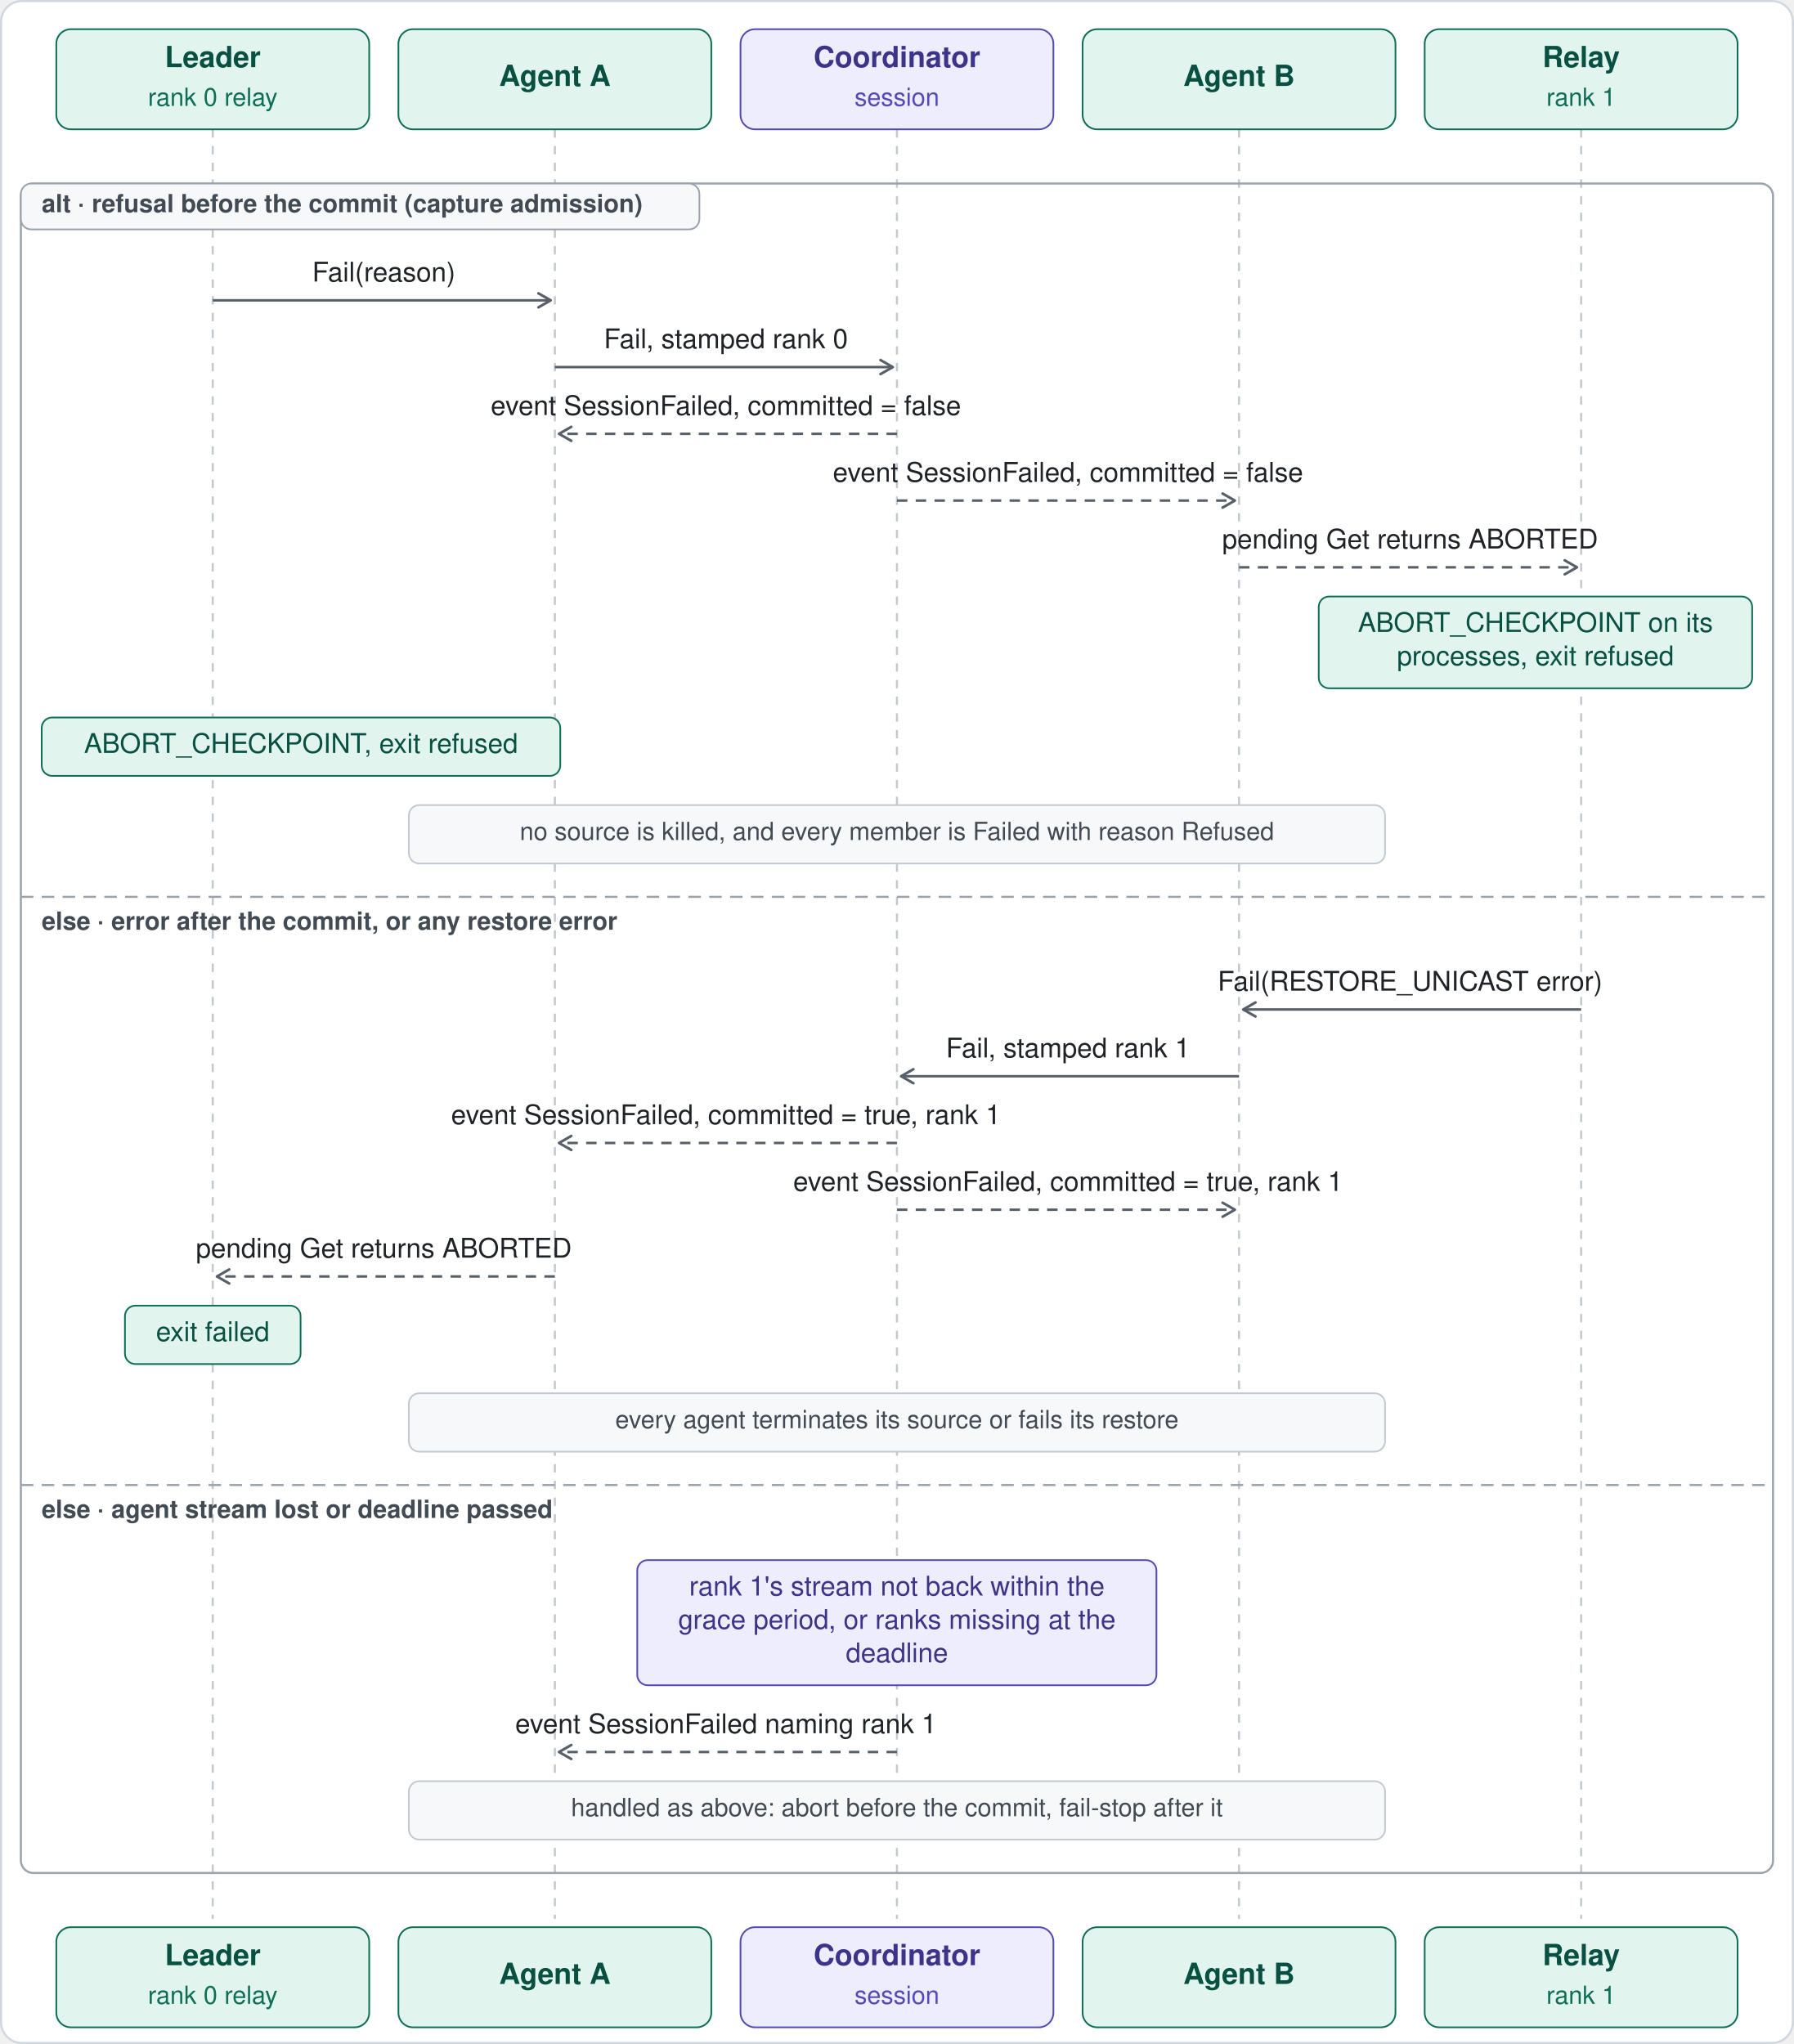
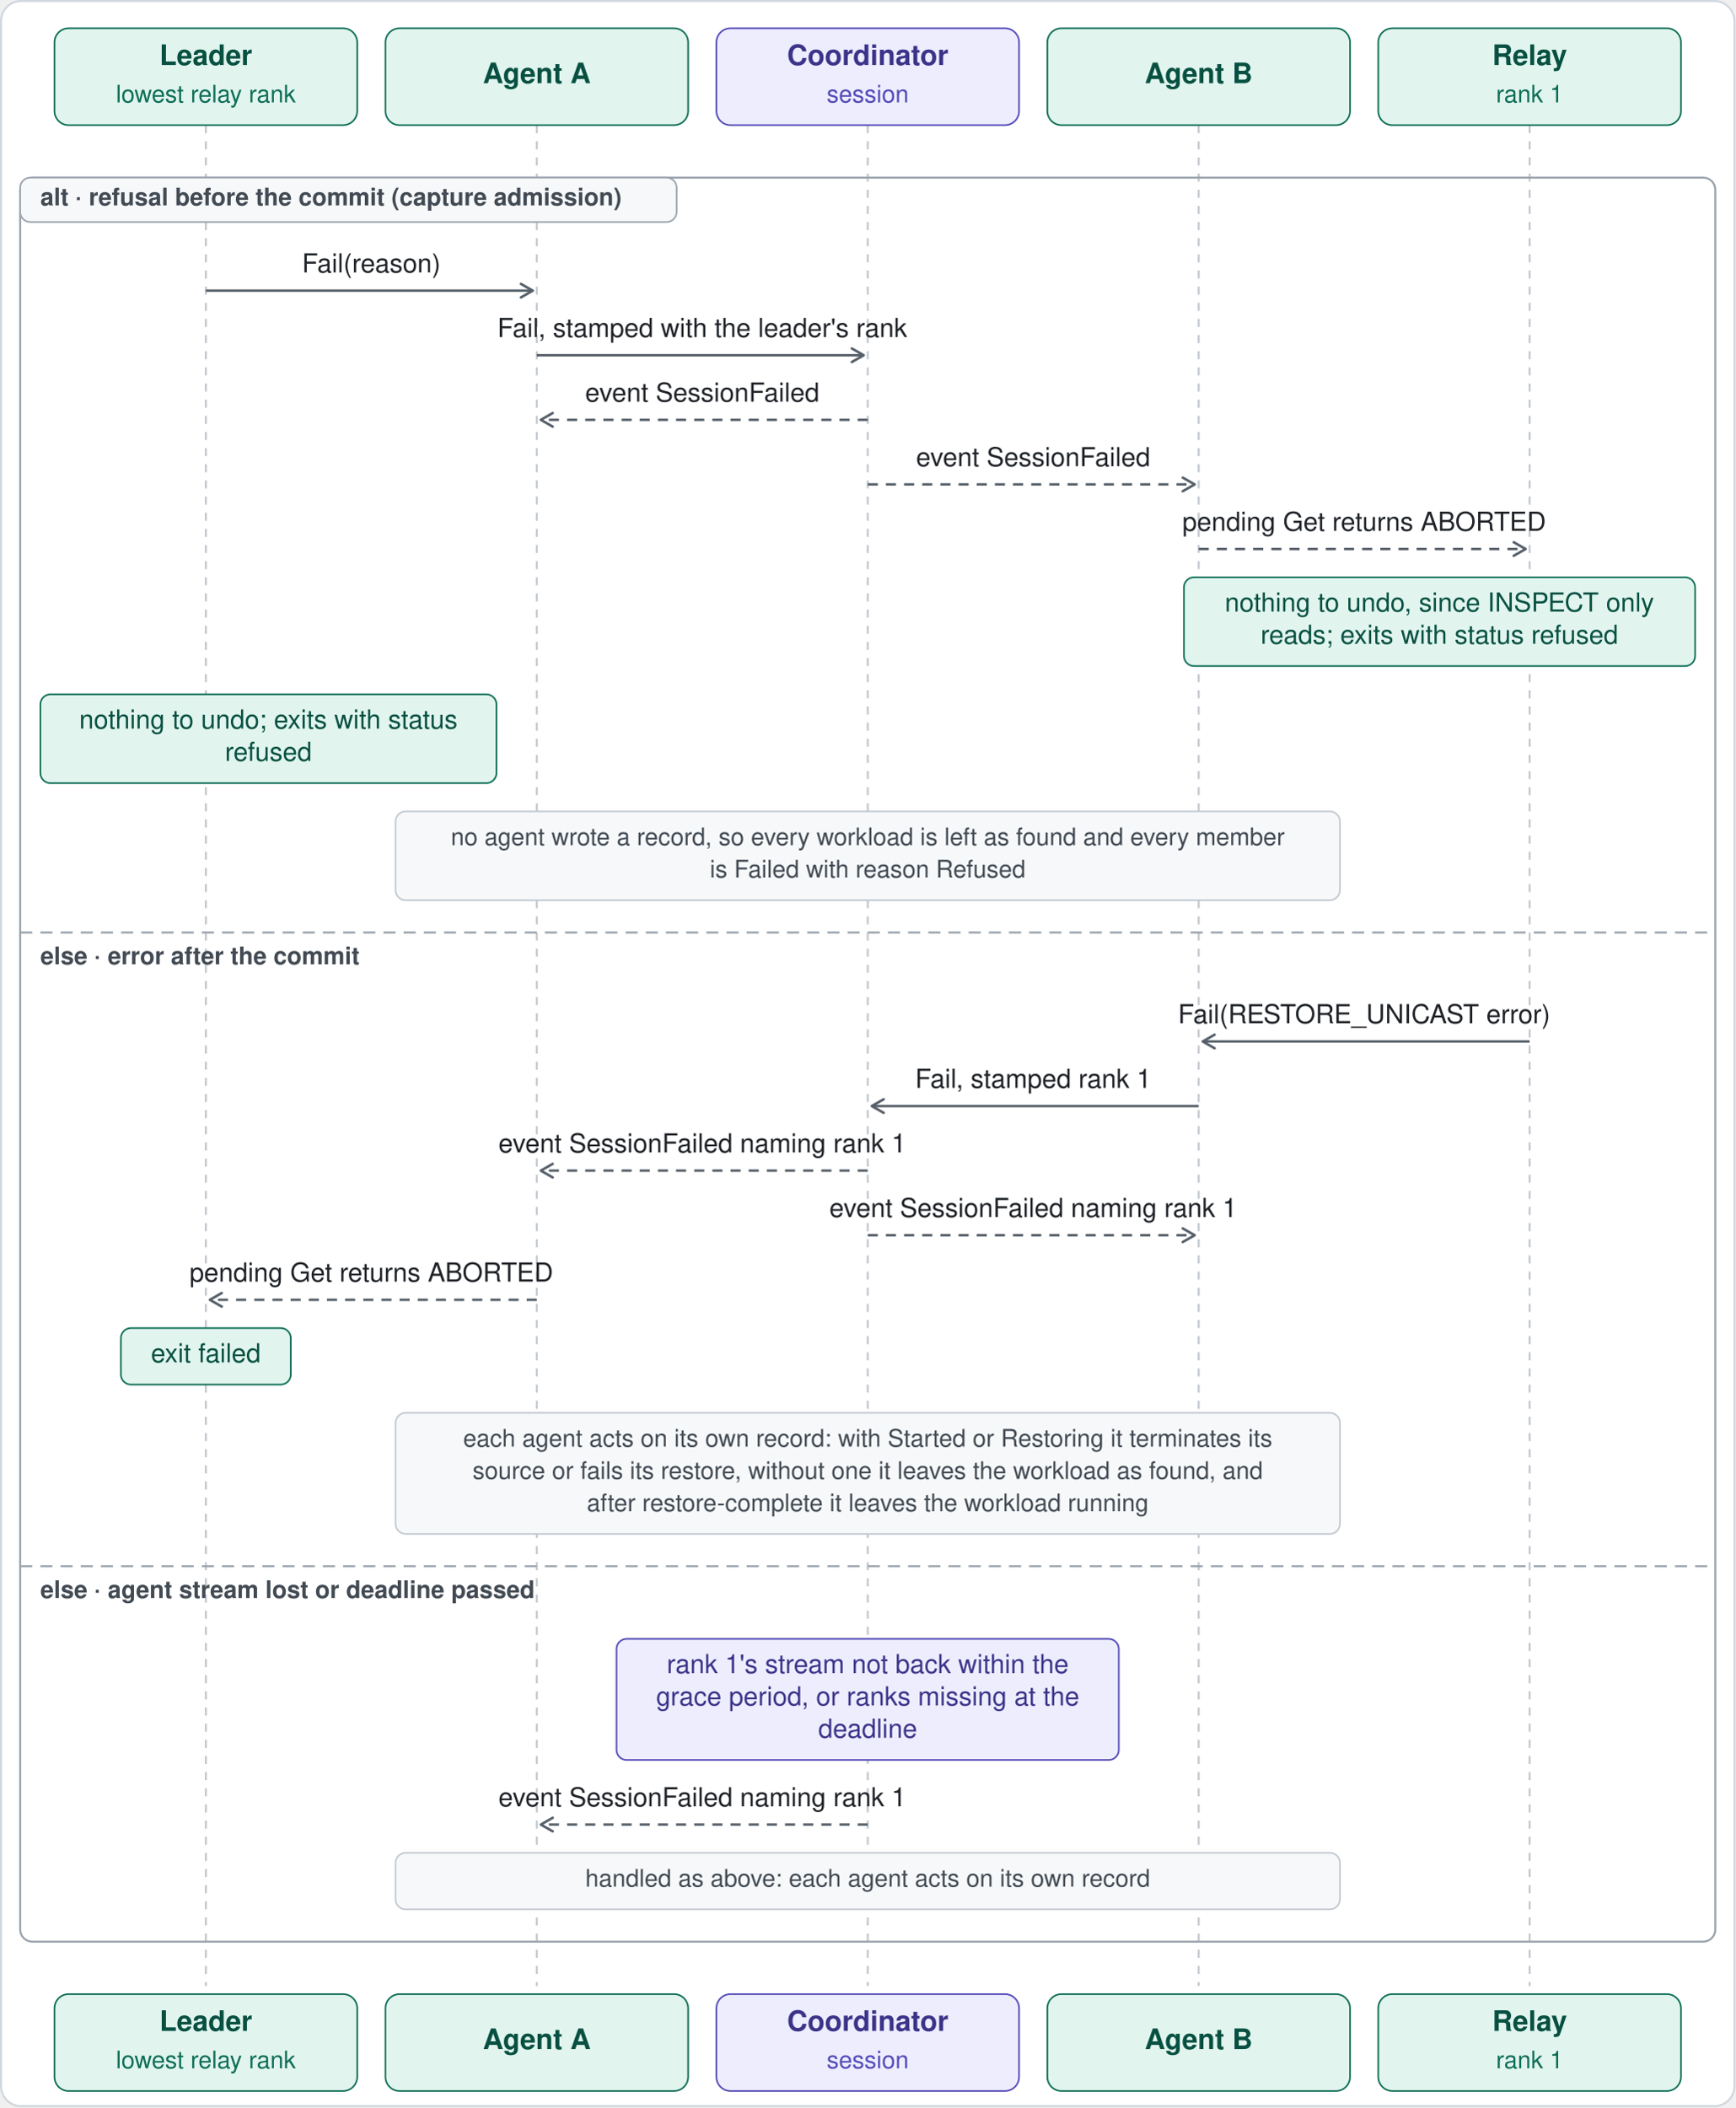
- <svg xmlns="http://www.w3.org/2000/svg" width="860" height="980" viewBox="0 0 860 980" role="img" aria-labelledby="title desc">
+ <svg xmlns="http://www.w3.org/2000/svg" width="860" height="1044" viewBox="0 0 860 1044" role="img" aria-labelledby="title desc">
  <style>
text{font-family:Helvetica,Arial,"Liberation Sans",sans-serif}
.bg{fill:#ffffff;stroke:#d0d7de}
.tx{fill:#1f2328}.tm{fill:#59636e}
.life{stroke:#c3c9d0}.arw{stroke:#57606a}.arwp{stroke:#7F77DD}
.ahp{stroke:#57606a;fill:none}.ahpp{stroke:#7F77DD;fill:none}
.frm{stroke:#9aa3ad;fill:none}.tag{fill:#f6f8fa;stroke:#9aa3ad}.tagt{fill:#424a53}
.note{fill:#f6f8fa;stroke:#c3c9d0}.notet{fill:#424a53}
.rnd{fill:#E1F5EE;fill-opacity:.55;stroke:#5DCAA5}.rndtag{fill:#E1F5EE;stroke:#1D9E75}.rndt{fill:#085041}
.cont{fill:none;stroke:#9aa3ad}.neutral{fill:#f6f8fa;stroke:#9aa3ad}
.k-p{fill:#EEEDFE;stroke:#534AB7}.k-p-t{fill:#3C3489}.k-p-s{fill:#534AB7}
.k-t{fill:#E1F5EE;stroke:#0F6E56}.k-t-t{fill:#085041}.k-t-s{fill:#0F6E56}
.k-g{fill:#F1EFE8;stroke:#5F5E5A}.k-g-t{fill:#444441}.k-g-s{fill:#5F5E5A}
.k-a{fill:#FAEEDA;stroke:#854F0B}.k-a-t{fill:#633806}.k-a-s{fill:#854F0B}
.k-r{fill:#FCEBEB;stroke:#A32D2D}.k-r-t{fill:#791F1F}.k-r-s{fill:#A32D2D}
.dot{fill:#1f2328}
@media (prefers-color-scheme: dark){
.bg{fill:#0d1117;stroke:#30363d}
.tx{fill:#e6edf3}.tm{fill:#9198a1}
.life{stroke:#3d444d}.arw{stroke:#9198a1}.ahp{stroke:#9198a1}
.frm{stroke:#57606a}.tag{fill:#151b23;stroke:#57606a}.tagt{fill:#d1d7e0}
.note{fill:#151b23;stroke:#3d444d}.notet{fill:#d1d7e0}
.rnd{fill:#085041;fill-opacity:.35;stroke:#1D9E75}.rndtag{fill:#085041;stroke:#5DCAA5}.rndt{fill:#E1F5EE}
.cont{stroke:#57606a}.neutral{fill:#151b23;stroke:#57606a}
.k-p{fill:#3C3489;stroke:#AFA9EC}.k-p-t{fill:#EEEDFE}.k-p-s{fill:#CECBF6}
.k-t{fill:#085041;stroke:#5DCAA5}.k-t-t{fill:#E1F5EE}.k-t-s{fill:#9FE1CB}
.k-g{fill:#444441;stroke:#B4B2A9}.k-g-t{fill:#F1EFE8}.k-g-s{fill:#D3D1C7}
.k-a{fill:#633806;stroke:#EF9F27}.k-a-t{fill:#FAEEDA}.k-a-s{fill:#FAC775}
.k-r{fill:#791F1F;stroke:#F09595}.k-r-t{fill:#FCEBEB}.k-r-s{fill:#F7C1C1}
.dot{fill:#e6edf3}
}
</style>
  <defs>
    <marker id="ah" viewBox="0 0 10 10" refX="8.5" refY="5" markerWidth="7" markerHeight="7" orient="auto-start-reverse">
      <path class="ahp" d="M1.5 1L8.5 5L1.5 9" stroke-width="1.5" stroke-linecap="round" stroke-linejoin="round" />
    </marker>
    <marker id="ahP" viewBox="0 0 10 10" refX="8.5" refY="5" markerWidth="7" markerHeight="7" orient="auto-start-reverse">
      <path class="ahpp" d="M1.5 1L8.5 5L1.5 9" stroke-width="1.5" stroke-linecap="round" stroke-linejoin="round" />
    </marker>
  </defs>
-   <rect class="bg" x="0.5" y="0.5" width="859" height="979" rx="10" />
-   <line class="life" x1="102.0" y1="62.0" x2="102.0" y2="920.0" stroke-width="1" stroke-dasharray="4 4" />
-   <line class="life" x1="266.0" y1="62.0" x2="266.0" y2="920.0" stroke-width="1" stroke-dasharray="4 4" />
-   <line class="life" x1="430.0" y1="62.0" x2="430.0" y2="920.0" stroke-width="1" stroke-dasharray="4 4" />
-   <line class="life" x1="594.0" y1="62.0" x2="594.0" y2="920.0" stroke-width="1" stroke-dasharray="4 4" />
-   <line class="life" x1="758.0" y1="62.0" x2="758.0" y2="920.0" stroke-width="1" stroke-dasharray="4 4" />
-   <rect class="frm" x="10" y="88.0" width="840" height="810.0" rx="6" stroke-width="1" />
+   <rect class="bg" x="0.5" y="0.5" width="859" height="1043" rx="10" />
+   <line class="life" x1="102.0" y1="62.0" x2="102.0" y2="984.0" stroke-width="1" stroke-dasharray="4 4" />
+   <line class="life" x1="266.0" y1="62.0" x2="266.0" y2="984.0" stroke-width="1" stroke-dasharray="4 4" />
+   <line class="life" x1="430.0" y1="62.0" x2="430.0" y2="984.0" stroke-width="1" stroke-dasharray="4 4" />
+   <line class="life" x1="594.0" y1="62.0" x2="594.0" y2="984.0" stroke-width="1" stroke-dasharray="4 4" />
+   <line class="life" x1="758.0" y1="62.0" x2="758.0" y2="984.0" stroke-width="1" stroke-dasharray="4 4" />
+   <rect class="frm" x="10" y="88.0" width="840" height="874.0" rx="6" stroke-width="1" />
  <rect class="tag" x="10" y="88.0" width="325.3" height="22" rx="5" stroke-width="0.8" />
  <text x="20.0" y="99.0" class="tagt" font-size="12" font-weight="700" text-anchor="start" dominant-baseline="central">alt · refusal before the commit (capture admission)</text>
-   <line class="frm" x1="10.0" y1="430.0" x2="850.0" y2="430.0" stroke-width="1" stroke-dasharray="6 4" />
-   <text x="20.0" y="443.0" class="tagt" font-size="12" font-weight="700" text-anchor="start" dominant-baseline="central">else · error after the commit, or any restore error</text>
-   <line class="frm" x1="10.0" y1="712.0" x2="850.0" y2="712.0" stroke-width="1" stroke-dasharray="6 4" />
-   <text x="20.0" y="725.0" class="tagt" font-size="12" font-weight="700" text-anchor="start" dominant-baseline="central">else · agent stream lost or deadline passed</text>
+   <line class="frm" x1="10.0" y1="462.0" x2="850.0" y2="462.0" stroke-width="1" stroke-dasharray="6 4" />
+   <text x="20.0" y="475.0" class="tagt" font-size="12" font-weight="700" text-anchor="start" dominant-baseline="central">else · error after the commit</text>
+   <line class="frm" x1="10.0" y1="776.0" x2="850.0" y2="776.0" stroke-width="1" stroke-dasharray="6 4" />
+   <text x="20.0" y="789.0" class="tagt" font-size="12" font-weight="700" text-anchor="start" dominant-baseline="central">else · agent stream lost or deadline passed</text>
  <text x="184.0" y="132.0" class="tx" font-size="13" font-weight="400" text-anchor="middle" dominant-baseline="central">Fail(reason)</text>
  <line class="arw" x1="102.0" y1="144.0" x2="264.0" y2="144.0" stroke-width="1.2" marker-end="url(#ah)" />
-   <text x="348.0" y="164.0" class="tx" font-size="13" font-weight="400" text-anchor="middle" dominant-baseline="central">Fail, stamped rank 0</text>
+   <text x="348.0" y="164.0" class="tx" font-size="13" font-weight="400" text-anchor="middle" dominant-baseline="central">Fail, stamped with the leader's rank</text>
  <line class="arw" x1="266.0" y1="176.0" x2="428.0" y2="176.0" stroke-width="1.2" marker-end="url(#ah)" />
-   <text x="348.0" y="196.0" class="tx" font-size="13" font-weight="400" text-anchor="middle" dominant-baseline="central">event SessionFailed, committed = false</text>
+   <text x="348.0" y="196.0" class="tx" font-size="13" font-weight="400" text-anchor="middle" dominant-baseline="central">event SessionFailed</text>
  <line class="arw" x1="430.0" y1="208.0" x2="268.0" y2="208.0" stroke-width="1.2" stroke-dasharray="5 4" marker-end="url(#ah)" />
-   <text x="512.0" y="228.0" class="tx" font-size="13" font-weight="400" text-anchor="middle" dominant-baseline="central">event SessionFailed, committed = false</text>
+   <text x="512.0" y="228.0" class="tx" font-size="13" font-weight="400" text-anchor="middle" dominant-baseline="central">event SessionFailed</text>
  <line class="arw" x1="430.0" y1="240.0" x2="592.0" y2="240.0" stroke-width="1.2" stroke-dasharray="5 4" marker-end="url(#ah)" />
  <text x="676.0" y="260.0" class="tx" font-size="13" font-weight="400" text-anchor="middle" dominant-baseline="central">pending Get returns ABORTED</text>
  <line class="arw" x1="594.0" y1="272.0" x2="756.0" y2="272.0" stroke-width="1.2" stroke-dasharray="5 4" marker-end="url(#ah)" />
-   <rect class="k-t" x="632.2" y="286.0" width="207.8" height="44" rx="5" stroke-width="0.8" />
-   <text x="736.1" y="300.0" class="k-t-t" font-size="13" font-weight="400" text-anchor="middle" dominant-baseline="central">ABORT_CHECKPOINT on its</text>
-   <text x="736.1" y="316.0" class="k-t-t" font-size="13" font-weight="400" text-anchor="middle" dominant-baseline="central">processes, exit refused</text>
-   <rect class="k-t" x="20.0" y="344.0" width="248.6" height="28" rx="5" stroke-width="0.8" />
-   <text x="144.3" y="358.0" class="k-t-t" font-size="13" font-weight="400" text-anchor="middle" dominant-baseline="central">ABORT_CHECKPOINT, exit refused</text>
-   <rect class="note" x="196.0" y="386.0" width="468.0" height="28" rx="5" stroke-width="0.8" />
-   <text x="430.0" y="400.0" class="notet" font-size="12" font-weight="400" text-anchor="middle" dominant-baseline="central">no source is killed, and every member is Failed with reason Refused</text>
-   <text x="676.0" y="472.0" class="tx" font-size="13" font-weight="400" text-anchor="middle" dominant-baseline="central">Fail(RESTORE_UNICAST error)</text>
-   <line class="arw" x1="758.0" y1="484.0" x2="596.0" y2="484.0" stroke-width="1.2" marker-end="url(#ah)" />
-   <text x="512.0" y="504.0" class="tx" font-size="13" font-weight="400" text-anchor="middle" dominant-baseline="central">Fail, stamped rank 1</text>
-   <line class="arw" x1="594.0" y1="516.0" x2="432.0" y2="516.0" stroke-width="1.2" marker-end="url(#ah)" />
-   <text x="348.0" y="536.0" class="tx" font-size="13" font-weight="400" text-anchor="middle" dominant-baseline="central">event SessionFailed, committed = true, rank 1</text>
-   <line class="arw" x1="430.0" y1="548.0" x2="268.0" y2="548.0" stroke-width="1.2" stroke-dasharray="5 4" marker-end="url(#ah)" />
-   <text x="512.0" y="568.0" class="tx" font-size="13" font-weight="400" text-anchor="middle" dominant-baseline="central">event SessionFailed, committed = true, rank 1</text>
-   <line class="arw" x1="430.0" y1="580.0" x2="592.0" y2="580.0" stroke-width="1.2" stroke-dasharray="5 4" marker-end="url(#ah)" />
-   <text x="184.0" y="600.0" class="tx" font-size="13" font-weight="400" text-anchor="middle" dominant-baseline="central">pending Get returns ABORTED</text>
-   <line class="arw" x1="266.0" y1="612.0" x2="104.0" y2="612.0" stroke-width="1.2" stroke-dasharray="5 4" marker-end="url(#ah)" />
-   <rect class="k-t" x="59.9" y="626.0" width="84.2" height="28" rx="5" stroke-width="0.8" />
-   <text x="102.0" y="640.0" class="k-t-t" font-size="13" font-weight="400" text-anchor="middle" dominant-baseline="central">exit failed</text>
-   <rect class="note" x="196.0" y="668.0" width="468.0" height="28" rx="5" stroke-width="0.8" />
-   <text x="430.0" y="682.0" class="notet" font-size="12" font-weight="400" text-anchor="middle" dominant-baseline="central">every agent terminates its source or fails its restore</text>
-   <rect class="k-p" x="305.5" y="748.0" width="248.9" height="60" rx="5" stroke-width="0.8" />
-   <text x="430.0" y="762.0" class="k-p-t" font-size="13" font-weight="400" text-anchor="middle" dominant-baseline="central">rank 1's stream not back within the</text>
-   <text x="430.0" y="778.0" class="k-p-t" font-size="13" font-weight="400" text-anchor="middle" dominant-baseline="central">grace period, or ranks missing at the</text>
-   <text x="430.0" y="794.0" class="k-p-t" font-size="13" font-weight="400" text-anchor="middle" dominant-baseline="central">deadline</text>
-   <text x="348.0" y="828.0" class="tx" font-size="13" font-weight="400" text-anchor="middle" dominant-baseline="central">event SessionFailed naming rank 1</text>
-   <line class="arw" x1="430.0" y1="840.0" x2="268.0" y2="840.0" stroke-width="1.2" stroke-dasharray="5 4" marker-end="url(#ah)" />
-   <rect class="note" x="196.0" y="854.0" width="468.0" height="28" rx="5" stroke-width="0.8" />
-   <text x="430.0" y="868.0" class="notet" font-size="12" font-weight="400" text-anchor="middle" dominant-baseline="central">handled as above: abort before the commit, fail-stop after it</text>
+   <rect class="k-t" x="586.7" y="286.0" width="253.3" height="44" rx="5" stroke-width="0.8" />
+   <text x="713.3" y="300.0" class="k-t-t" font-size="13" font-weight="400" text-anchor="middle" dominant-baseline="central">nothing to undo, since INSPECT only</text>
+   <text x="713.3" y="316.0" class="k-t-t" font-size="13" font-weight="400" text-anchor="middle" dominant-baseline="central">reads; exits with status refused</text>
+   <rect class="k-t" x="20.0" y="344.0" width="226.0" height="44" rx="5" stroke-width="0.8" />
+   <text x="133.0" y="358.0" class="k-t-t" font-size="13" font-weight="400" text-anchor="middle" dominant-baseline="central">nothing to undo; exits with status</text>
+   <text x="133.0" y="374.0" class="k-t-t" font-size="13" font-weight="400" text-anchor="middle" dominant-baseline="central">refused</text>
+   <rect class="note" x="196.0" y="402.0" width="468.0" height="44" rx="5" stroke-width="0.8" />
+   <text x="430.0" y="416.0" class="notet" font-size="12" font-weight="400" text-anchor="middle" dominant-baseline="central">no agent wrote a record, so every workload is left as found and every member</text>
+   <text x="430.0" y="432.0" class="notet" font-size="12" font-weight="400" text-anchor="middle" dominant-baseline="central">is Failed with reason Refused</text>
+   <text x="676.0" y="504.0" class="tx" font-size="13" font-weight="400" text-anchor="middle" dominant-baseline="central">Fail(RESTORE_UNICAST error)</text>
+   <line class="arw" x1="758.0" y1="516.0" x2="596.0" y2="516.0" stroke-width="1.2" marker-end="url(#ah)" />
+   <text x="512.0" y="536.0" class="tx" font-size="13" font-weight="400" text-anchor="middle" dominant-baseline="central">Fail, stamped rank 1</text>
+   <line class="arw" x1="594.0" y1="548.0" x2="432.0" y2="548.0" stroke-width="1.2" marker-end="url(#ah)" />
+   <text x="348.0" y="568.0" class="tx" font-size="13" font-weight="400" text-anchor="middle" dominant-baseline="central">event SessionFailed naming rank 1</text>
+   <line class="arw" x1="430.0" y1="580.0" x2="268.0" y2="580.0" stroke-width="1.2" stroke-dasharray="5 4" marker-end="url(#ah)" />
+   <text x="512.0" y="600.0" class="tx" font-size="13" font-weight="400" text-anchor="middle" dominant-baseline="central">event SessionFailed naming rank 1</text>
+   <line class="arw" x1="430.0" y1="612.0" x2="592.0" y2="612.0" stroke-width="1.2" stroke-dasharray="5 4" marker-end="url(#ah)" />
+   <text x="184.0" y="632.0" class="tx" font-size="13" font-weight="400" text-anchor="middle" dominant-baseline="central">pending Get returns ABORTED</text>
+   <line class="arw" x1="266.0" y1="644.0" x2="104.0" y2="644.0" stroke-width="1.2" stroke-dasharray="5 4" marker-end="url(#ah)" />
+   <rect class="k-t" x="59.9" y="658.0" width="84.2" height="28" rx="5" stroke-width="0.8" />
+   <text x="102.0" y="672.0" class="k-t-t" font-size="13" font-weight="400" text-anchor="middle" dominant-baseline="central">exit failed</text>
+   <rect class="note" x="196.0" y="700.0" width="468.0" height="60" rx="5" stroke-width="0.8" />
+   <text x="430.0" y="714.0" class="notet" font-size="12" font-weight="400" text-anchor="middle" dominant-baseline="central">each agent acts on its own record: with Started or Restoring it terminates its</text>
+   <text x="430.0" y="730.0" class="notet" font-size="12" font-weight="400" text-anchor="middle" dominant-baseline="central">source or fails its restore, without one it leaves the workload as found, and</text>
+   <text x="430.0" y="746.0" class="notet" font-size="12" font-weight="400" text-anchor="middle" dominant-baseline="central">after restore-complete it leaves the workload running</text>
+   <rect class="k-p" x="305.5" y="812.0" width="248.9" height="60" rx="5" stroke-width="0.8" />
+   <text x="430.0" y="826.0" class="k-p-t" font-size="13" font-weight="400" text-anchor="middle" dominant-baseline="central">rank 1's stream not back within the</text>
+   <text x="430.0" y="842.0" class="k-p-t" font-size="13" font-weight="400" text-anchor="middle" dominant-baseline="central">grace period, or ranks missing at the</text>
+   <text x="430.0" y="858.0" class="k-p-t" font-size="13" font-weight="400" text-anchor="middle" dominant-baseline="central">deadline</text>
+   <text x="348.0" y="892.0" class="tx" font-size="13" font-weight="400" text-anchor="middle" dominant-baseline="central">event SessionFailed naming rank 1</text>
+   <line class="arw" x1="430.0" y1="904.0" x2="268.0" y2="904.0" stroke-width="1.2" stroke-dasharray="5 4" marker-end="url(#ah)" />
+   <rect class="note" x="196.0" y="918.0" width="468.0" height="28" rx="5" stroke-width="0.8" />
+   <text x="430.0" y="932.0" class="notet" font-size="12" font-weight="400" text-anchor="middle" dominant-baseline="central">handled as above: each agent acts on its own record</text>
  <rect class="k-t" x="27.0" y="14.0" width="150.0" height="48.0" rx="7" stroke-width="0.8" />
  <text x="102.0" y="29.0" class="k-t-t" font-size="14" font-weight="700" text-anchor="middle" dominant-baseline="central">Leader</text>
-   <text x="102.0" y="48.0" class="k-t-s" font-size="12" font-weight="400" text-anchor="middle" dominant-baseline="central">rank 0 relay</text>
-   <rect class="k-t" x="27.0" y="924.0" width="150.0" height="48.0" rx="7" stroke-width="0.8" />
-   <text x="102.0" y="939.0" class="k-t-t" font-size="14" font-weight="700" text-anchor="middle" dominant-baseline="central">Leader</text>
-   <text x="102.0" y="958.0" class="k-t-s" font-size="12" font-weight="400" text-anchor="middle" dominant-baseline="central">rank 0 relay</text>
+   <text x="102.0" y="48.0" class="k-t-s" font-size="12" font-weight="400" text-anchor="middle" dominant-baseline="central">lowest relay rank</text>
+   <rect class="k-t" x="27.0" y="988.0" width="150.0" height="48.0" rx="7" stroke-width="0.8" />
+   <text x="102.0" y="1003.0" class="k-t-t" font-size="14" font-weight="700" text-anchor="middle" dominant-baseline="central">Leader</text>
+   <text x="102.0" y="1022.0" class="k-t-s" font-size="12" font-weight="400" text-anchor="middle" dominant-baseline="central">lowest relay rank</text>
  <rect class="k-t" x="191.0" y="14.0" width="150.0" height="48.0" rx="7" stroke-width="0.8" />
  <text x="266.0" y="38.0" class="k-t-t" font-size="14" font-weight="700" text-anchor="middle" dominant-baseline="central">Agent A</text>
-   <rect class="k-t" x="191.0" y="924.0" width="150.0" height="48.0" rx="7" stroke-width="0.8" />
-   <text x="266.0" y="948.0" class="k-t-t" font-size="14" font-weight="700" text-anchor="middle" dominant-baseline="central">Agent A</text>
+   <rect class="k-t" x="191.0" y="988.0" width="150.0" height="48.0" rx="7" stroke-width="0.8" />
+   <text x="266.0" y="1012.0" class="k-t-t" font-size="14" font-weight="700" text-anchor="middle" dominant-baseline="central">Agent A</text>
  <rect class="k-p" x="355.0" y="14.0" width="150.0" height="48.0" rx="7" stroke-width="0.8" />
  <text x="430.0" y="29.0" class="k-p-t" font-size="14" font-weight="700" text-anchor="middle" dominant-baseline="central">Coordinator</text>
  <text x="430.0" y="48.0" class="k-p-s" font-size="12" font-weight="400" text-anchor="middle" dominant-baseline="central">session</text>
-   <rect class="k-p" x="355.0" y="924.0" width="150.0" height="48.0" rx="7" stroke-width="0.8" />
-   <text x="430.0" y="939.0" class="k-p-t" font-size="14" font-weight="700" text-anchor="middle" dominant-baseline="central">Coordinator</text>
-   <text x="430.0" y="958.0" class="k-p-s" font-size="12" font-weight="400" text-anchor="middle" dominant-baseline="central">session</text>
+   <rect class="k-p" x="355.0" y="988.0" width="150.0" height="48.0" rx="7" stroke-width="0.8" />
+   <text x="430.0" y="1003.0" class="k-p-t" font-size="14" font-weight="700" text-anchor="middle" dominant-baseline="central">Coordinator</text>
+   <text x="430.0" y="1022.0" class="k-p-s" font-size="12" font-weight="400" text-anchor="middle" dominant-baseline="central">session</text>
  <rect class="k-t" x="519.0" y="14.0" width="150.0" height="48.0" rx="7" stroke-width="0.8" />
  <text x="594.0" y="38.0" class="k-t-t" font-size="14" font-weight="700" text-anchor="middle" dominant-baseline="central">Agent B</text>
-   <rect class="k-t" x="519.0" y="924.0" width="150.0" height="48.0" rx="7" stroke-width="0.8" />
-   <text x="594.0" y="948.0" class="k-t-t" font-size="14" font-weight="700" text-anchor="middle" dominant-baseline="central">Agent B</text>
+   <rect class="k-t" x="519.0" y="988.0" width="150.0" height="48.0" rx="7" stroke-width="0.8" />
+   <text x="594.0" y="1012.0" class="k-t-t" font-size="14" font-weight="700" text-anchor="middle" dominant-baseline="central">Agent B</text>
  <rect class="k-t" x="683.0" y="14.0" width="150.0" height="48.0" rx="7" stroke-width="0.8" />
  <text x="758.0" y="29.0" class="k-t-t" font-size="14" font-weight="700" text-anchor="middle" dominant-baseline="central">Relay</text>
  <text x="758.0" y="48.0" class="k-t-s" font-size="12" font-weight="400" text-anchor="middle" dominant-baseline="central">rank 1</text>
-   <rect class="k-t" x="683.0" y="924.0" width="150.0" height="48.0" rx="7" stroke-width="0.8" />
-   <text x="758.0" y="939.0" class="k-t-t" font-size="14" font-weight="700" text-anchor="middle" dominant-baseline="central">Relay</text>
-   <text x="758.0" y="958.0" class="k-t-s" font-size="12" font-weight="400" text-anchor="middle" dominant-baseline="central">rank 1</text>
+   <rect class="k-t" x="683.0" y="988.0" width="150.0" height="48.0" rx="7" stroke-width="0.8" />
+   <text x="758.0" y="1003.0" class="k-t-t" font-size="14" font-weight="700" text-anchor="middle" dominant-baseline="central">Relay</text>
+   <text x="758.0" y="1022.0" class="k-t-s" font-size="12" font-weight="400" text-anchor="middle" dominant-baseline="central">rank 1</text>
</svg>
